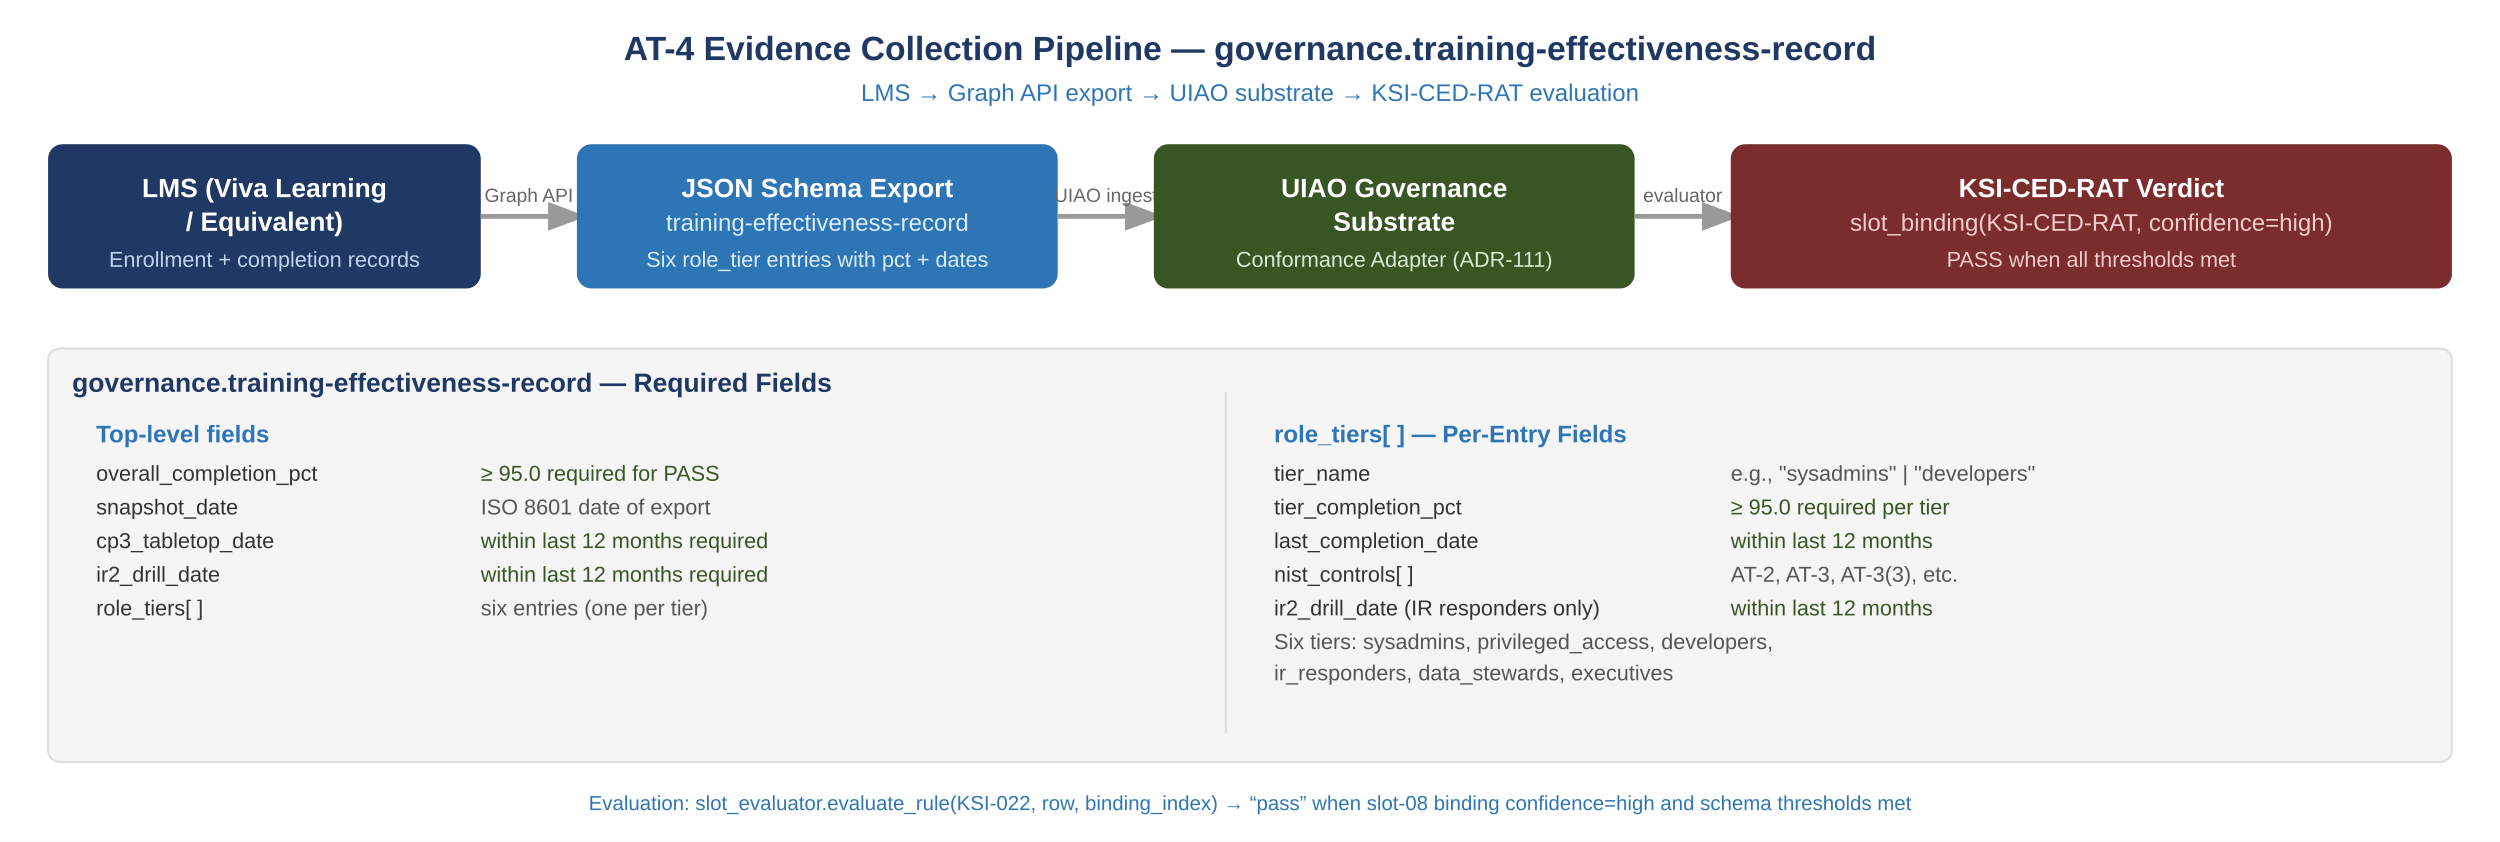
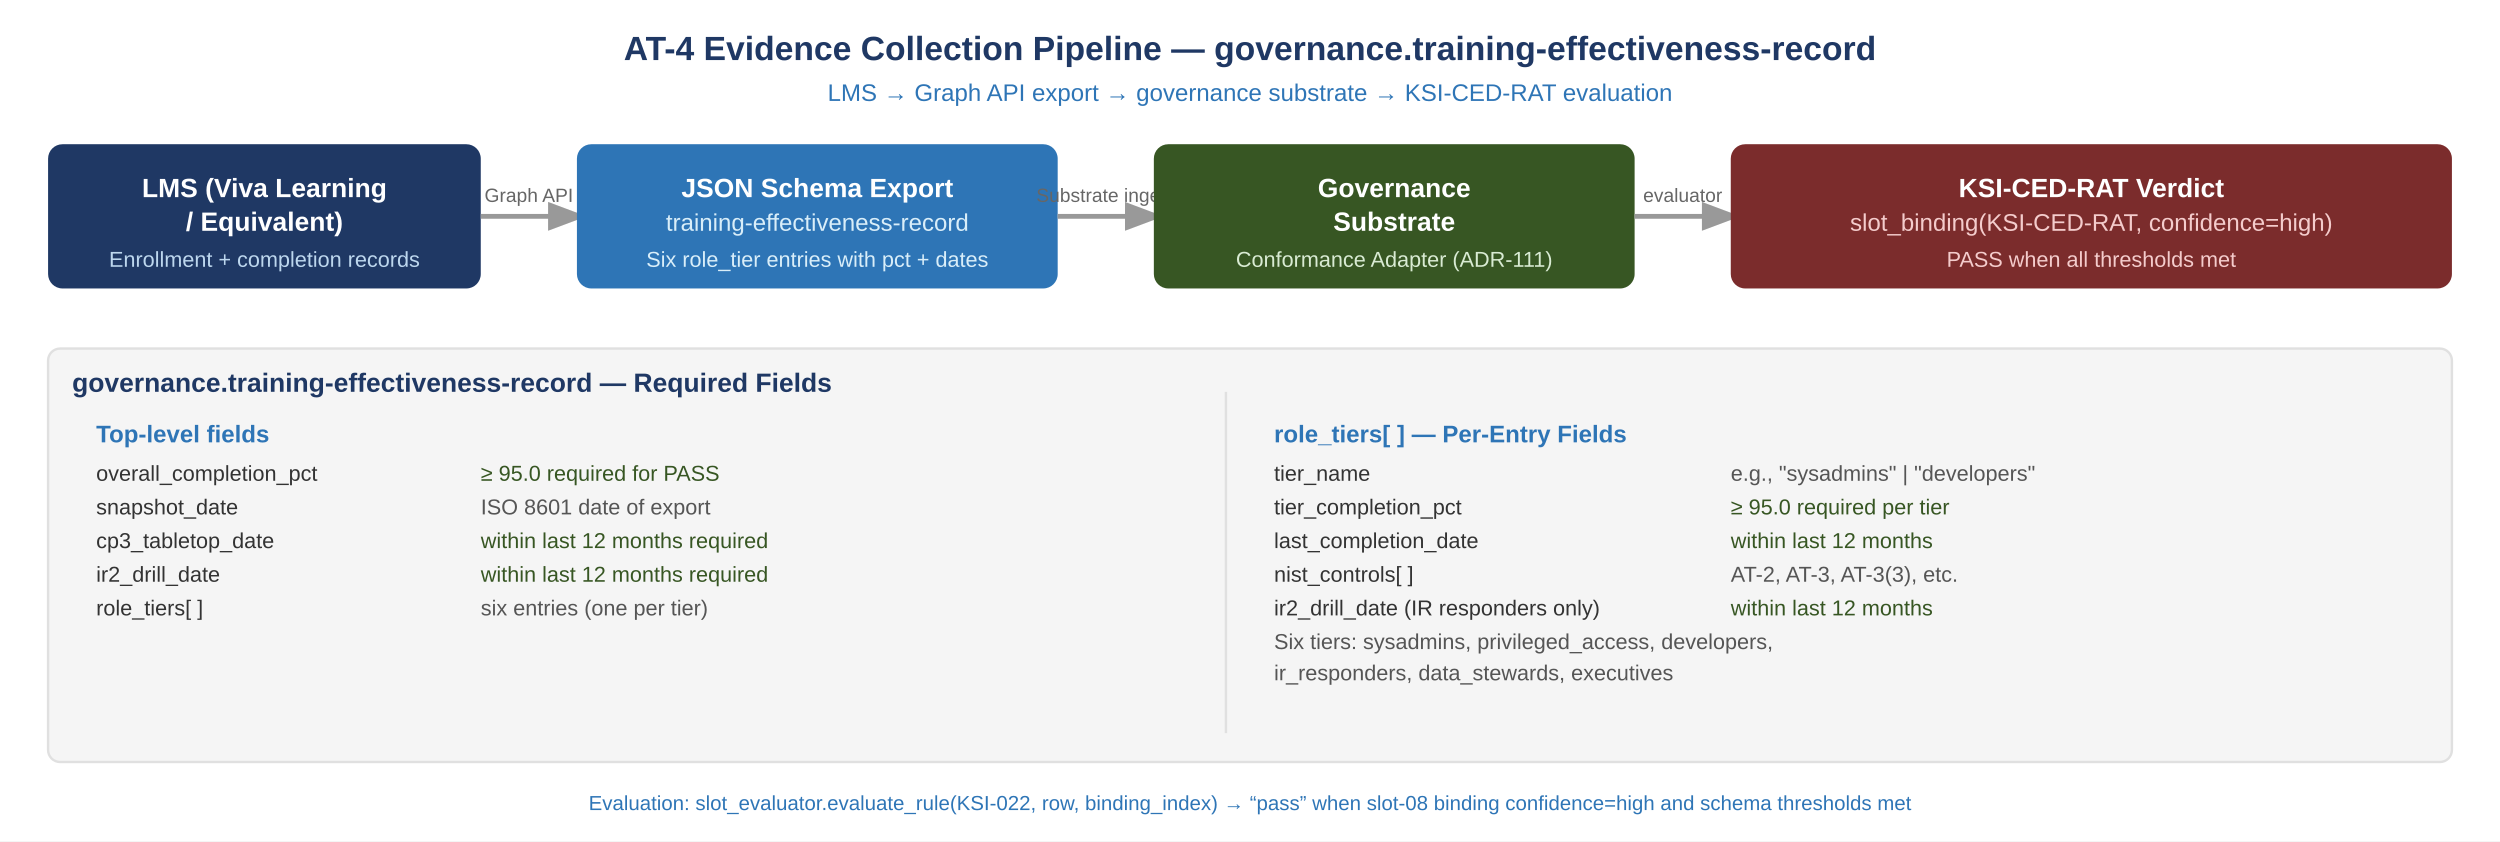
<svg xmlns="http://www.w3.org/2000/svg" viewBox="0 0 1040 350" style="font-family:Arial,sans-serif;background:#FFFFFF;">
  <rect width="1040" height="350" fill="#FFFFFF" />
  <defs>
    <marker id="arw" markerWidth="8" markerHeight="8" refX="6" refY="3" orient="auto">
      <path d="M0,0 L0,6 L8,3 z" fill="#999" />
    </marker>
    <marker id="arwb" markerWidth="8" markerHeight="8" refX="6" refY="3" orient="auto">
      <path d="M0,0 L0,6 L8,3 z" fill="#2E75B6" />
    </marker>
    <marker id="arwg" markerWidth="8" markerHeight="8" refX="6" refY="3" orient="auto">
      <path d="M0,0 L0,6 L8,3 z" fill="#375623" />
    </marker>
  </defs>
  <text x="520" y="25" text-anchor="middle" font-size="14" font-weight="bold" fill="#1F3864">AT-4 Evidence Collection Pipeline — governance.training-effectiveness-record</text>
-   <text x="520" y="42" text-anchor="middle" font-size="10" fill="#2E75B6">LMS → Graph API export → UIAO substrate → KSI-CED-RAT evaluation</text>
+   <text x="520" y="42" text-anchor="middle" font-size="10" fill="#2E75B6">LMS → Graph API export → governance substrate → KSI-CED-RAT evaluation</text>
  <rect x="20" y="60" width="180" height="60" rx="6" fill="#1F3864" />
  <text x="110" y="82" text-anchor="middle" font-size="11" font-weight="bold" fill="#fff">LMS (Viva Learning</text>
  <text x="110" y="96" text-anchor="middle" font-size="11" font-weight="bold" fill="#fff">/ Equivalent)</text>
  <text x="110" y="111" text-anchor="middle" font-size="9" fill="#BDD7EE">Enrollment + completion records</text>
  <line x1="200" y1="90" x2="240" y2="90" stroke="#999" stroke-width="2" marker-end="url(#arw)" />
  <text x="220" y="84" text-anchor="middle" font-size="8" fill="#666">Graph API</text>
  <rect x="240" y="60" width="200" height="60" rx="6" fill="#2E75B6" />
  <text x="340" y="82" text-anchor="middle" font-size="11" font-weight="bold" fill="#fff">JSON Schema Export</text>
  <text x="340" y="96" text-anchor="middle" font-size="10" fill="#D9EEF9">training-effectiveness-record</text>
  <text x="340" y="111" text-anchor="middle" font-size="9" fill="#D9EEF9">Six role_tier entries with pct + dates</text>
  <line x1="440" y1="90" x2="480" y2="90" stroke="#999" stroke-width="2" marker-end="url(#arw)" />
-   <text x="460" y="84" text-anchor="middle" font-size="8" fill="#666">UIAO ingest</text>
+   <text x="460" y="84" text-anchor="middle" font-size="8" fill="#666">Substrate ingest</text>
  <rect x="480" y="60" width="200" height="60" rx="6" fill="#375623" />
-   <text x="580" y="82" text-anchor="middle" font-size="11" font-weight="bold" fill="#fff">UIAO Governance</text>
+   <text x="580" y="82" text-anchor="middle" font-size="11" font-weight="bold" fill="#fff">Governance</text>
  <text x="580" y="96" text-anchor="middle" font-size="11" font-weight="bold" fill="#fff">Substrate</text>
  <text x="580" y="111" text-anchor="middle" font-size="9" fill="#D9EBD3">Conformance Adapter (ADR-111)</text>
  <line x1="680" y1="90" x2="720" y2="90" stroke="#999" stroke-width="2" marker-end="url(#arw)" />
  <text x="700" y="84" text-anchor="middle" font-size="8" fill="#666">evaluator</text>
  <rect x="720" y="60" width="300" height="60" rx="6" fill="#7B2C2C" />
  <text x="870" y="82" text-anchor="middle" font-size="11" font-weight="bold" fill="#fff">KSI-CED-RAT Verdict</text>
  <text x="870" y="96" text-anchor="middle" font-size="10" fill="#F4CCCC">slot_binding(KSI-CED-RAT, confidence=high)</text>
  <text x="870" y="111" text-anchor="middle" font-size="9" fill="#F4CCCC">PASS when all thresholds met</text>
  <rect x="20" y="145" width="1000" height="172" rx="5" fill="#F5F5F5" stroke="#E0E0E0" stroke-width="1" />
  <text x="30" y="163" font-size="11" font-weight="bold" fill="#1F3864">governance.training-effectiveness-record — Required Fields</text>
  <text x="40" y="184" font-size="10" font-weight="bold" fill="#2E75B6">Top-level fields</text>
  <text x="40" y="200" font-size="9" fill="#333">overall_completion_pct</text>
  <text x="40" y="214" font-size="9" fill="#333">snapshot_date</text>
  <text x="40" y="228" font-size="9" fill="#333">cp3_tabletop_date</text>
  <text x="40" y="242" font-size="9" fill="#333">ir2_drill_date</text>
  <text x="40" y="256" font-size="9" fill="#333">role_tiers[ ]</text>
  <text x="200" y="200" font-size="9" fill="#375623">≥ 95.0 required for PASS</text>
  <text x="200" y="214" font-size="9" fill="#555">ISO 8601 date of export</text>
  <text x="200" y="228" font-size="9" fill="#375623">within last 12 months required</text>
  <text x="200" y="242" font-size="9" fill="#375623">within last 12 months required</text>
  <text x="200" y="256" font-size="9" fill="#555">six entries (one per tier)</text>
  <line x1="510" y1="163" x2="510" y2="305" stroke="#E0E0E0" stroke-width="1" />
  <text x="530" y="184" font-size="10" font-weight="bold" fill="#2E75B6">role_tiers[ ] — Per-Entry Fields</text>
  <text x="530" y="200" font-size="9" fill="#333">tier_name</text>
  <text x="530" y="214" font-size="9" fill="#333">tier_completion_pct</text>
  <text x="530" y="228" font-size="9" fill="#333">last_completion_date</text>
  <text x="530" y="242" font-size="9" fill="#333">nist_controls[ ]</text>
  <text x="530" y="256" font-size="9" fill="#333">ir2_drill_date (IR responders only)</text>
  <text x="530" y="270" font-size="9" fill="#555">Six tiers: sysadmins, privileged_access, developers,</text>
  <text x="530" y="283" font-size="9" fill="#555">ir_responders, data_stewards, executives</text>
  <text x="720" y="200" font-size="9" fill="#555">e.g., "sysadmins" | "developers"</text>
  <text x="720" y="214" font-size="9" fill="#375623">≥ 95.0 required per tier</text>
  <text x="720" y="228" font-size="9" fill="#375623">within last 12 months</text>
  <text x="720" y="242" font-size="9" fill="#555">AT-2, AT-3, AT-3(3), etc.</text>
  <text x="720" y="256" font-size="9" fill="#375623">within last 12 months</text>
  <rect x="20" y="325" width="1000" height="16" rx="3" fill="none" />
  <text x="520" y="337" text-anchor="middle" font-size="8.5" fill="#2E75B6">Evaluation: slot_evaluator.evaluate_rule(KSI-022, row, binding_index) → “pass” when slot-08 binding confidence=high and schema thresholds met</text>
</svg>
